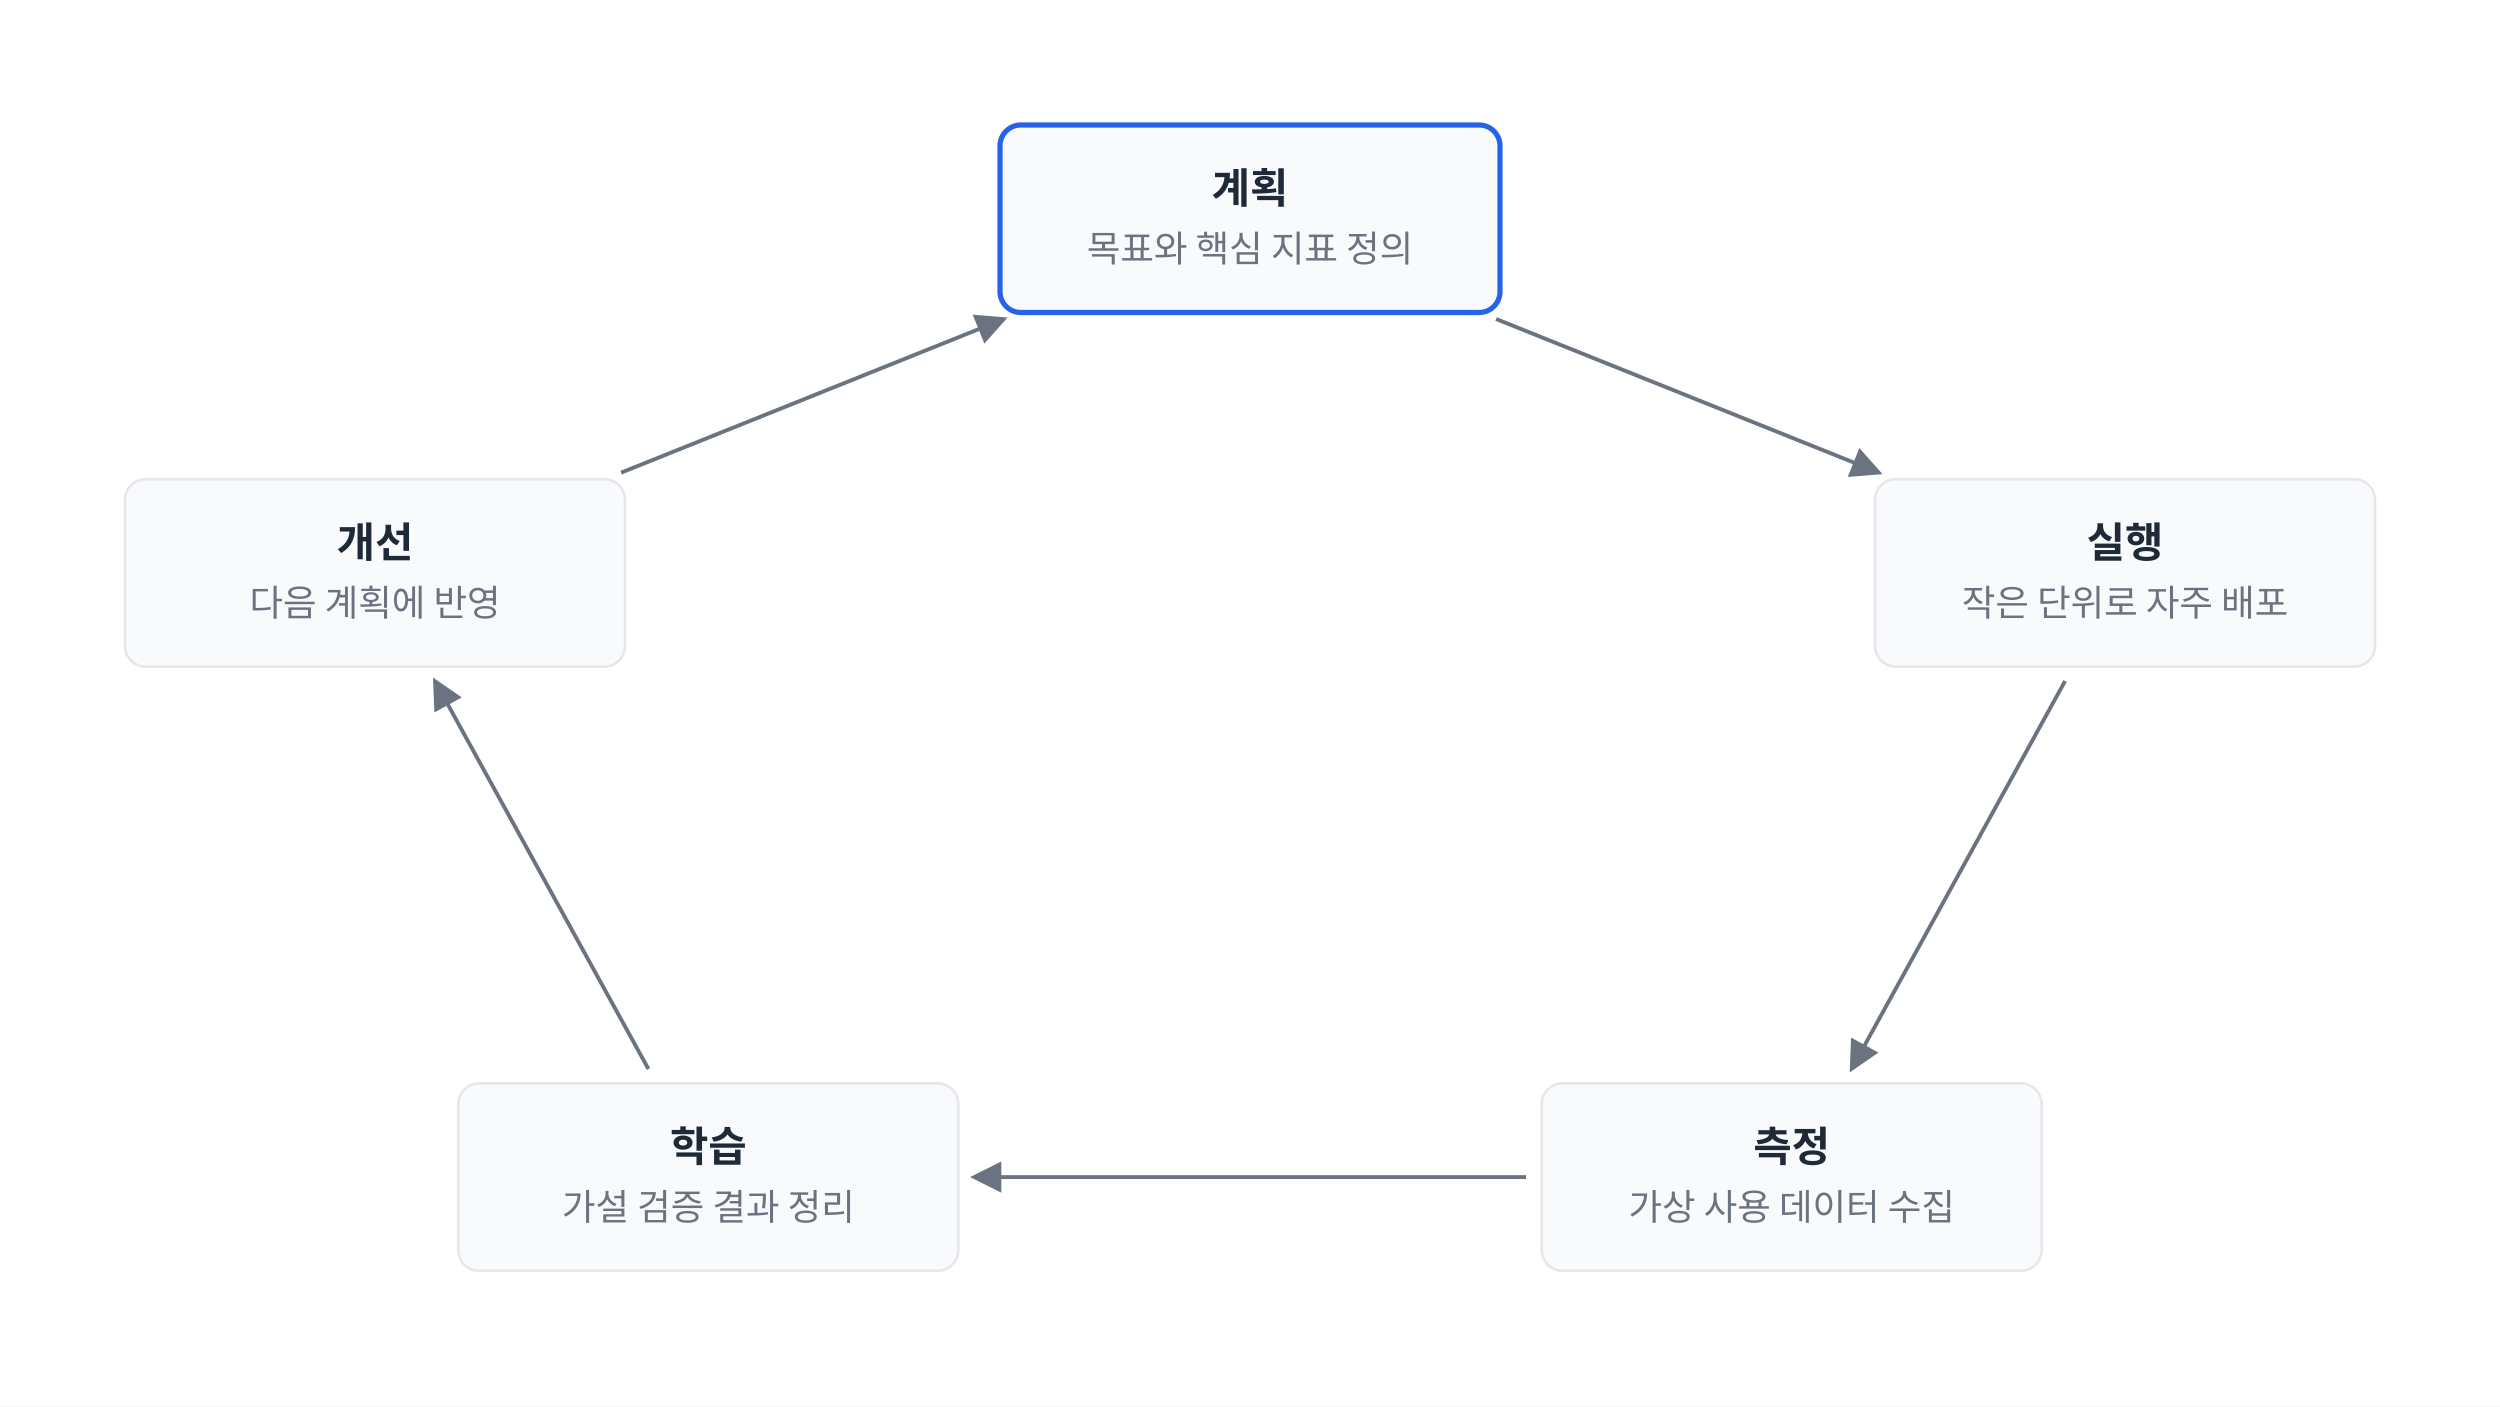
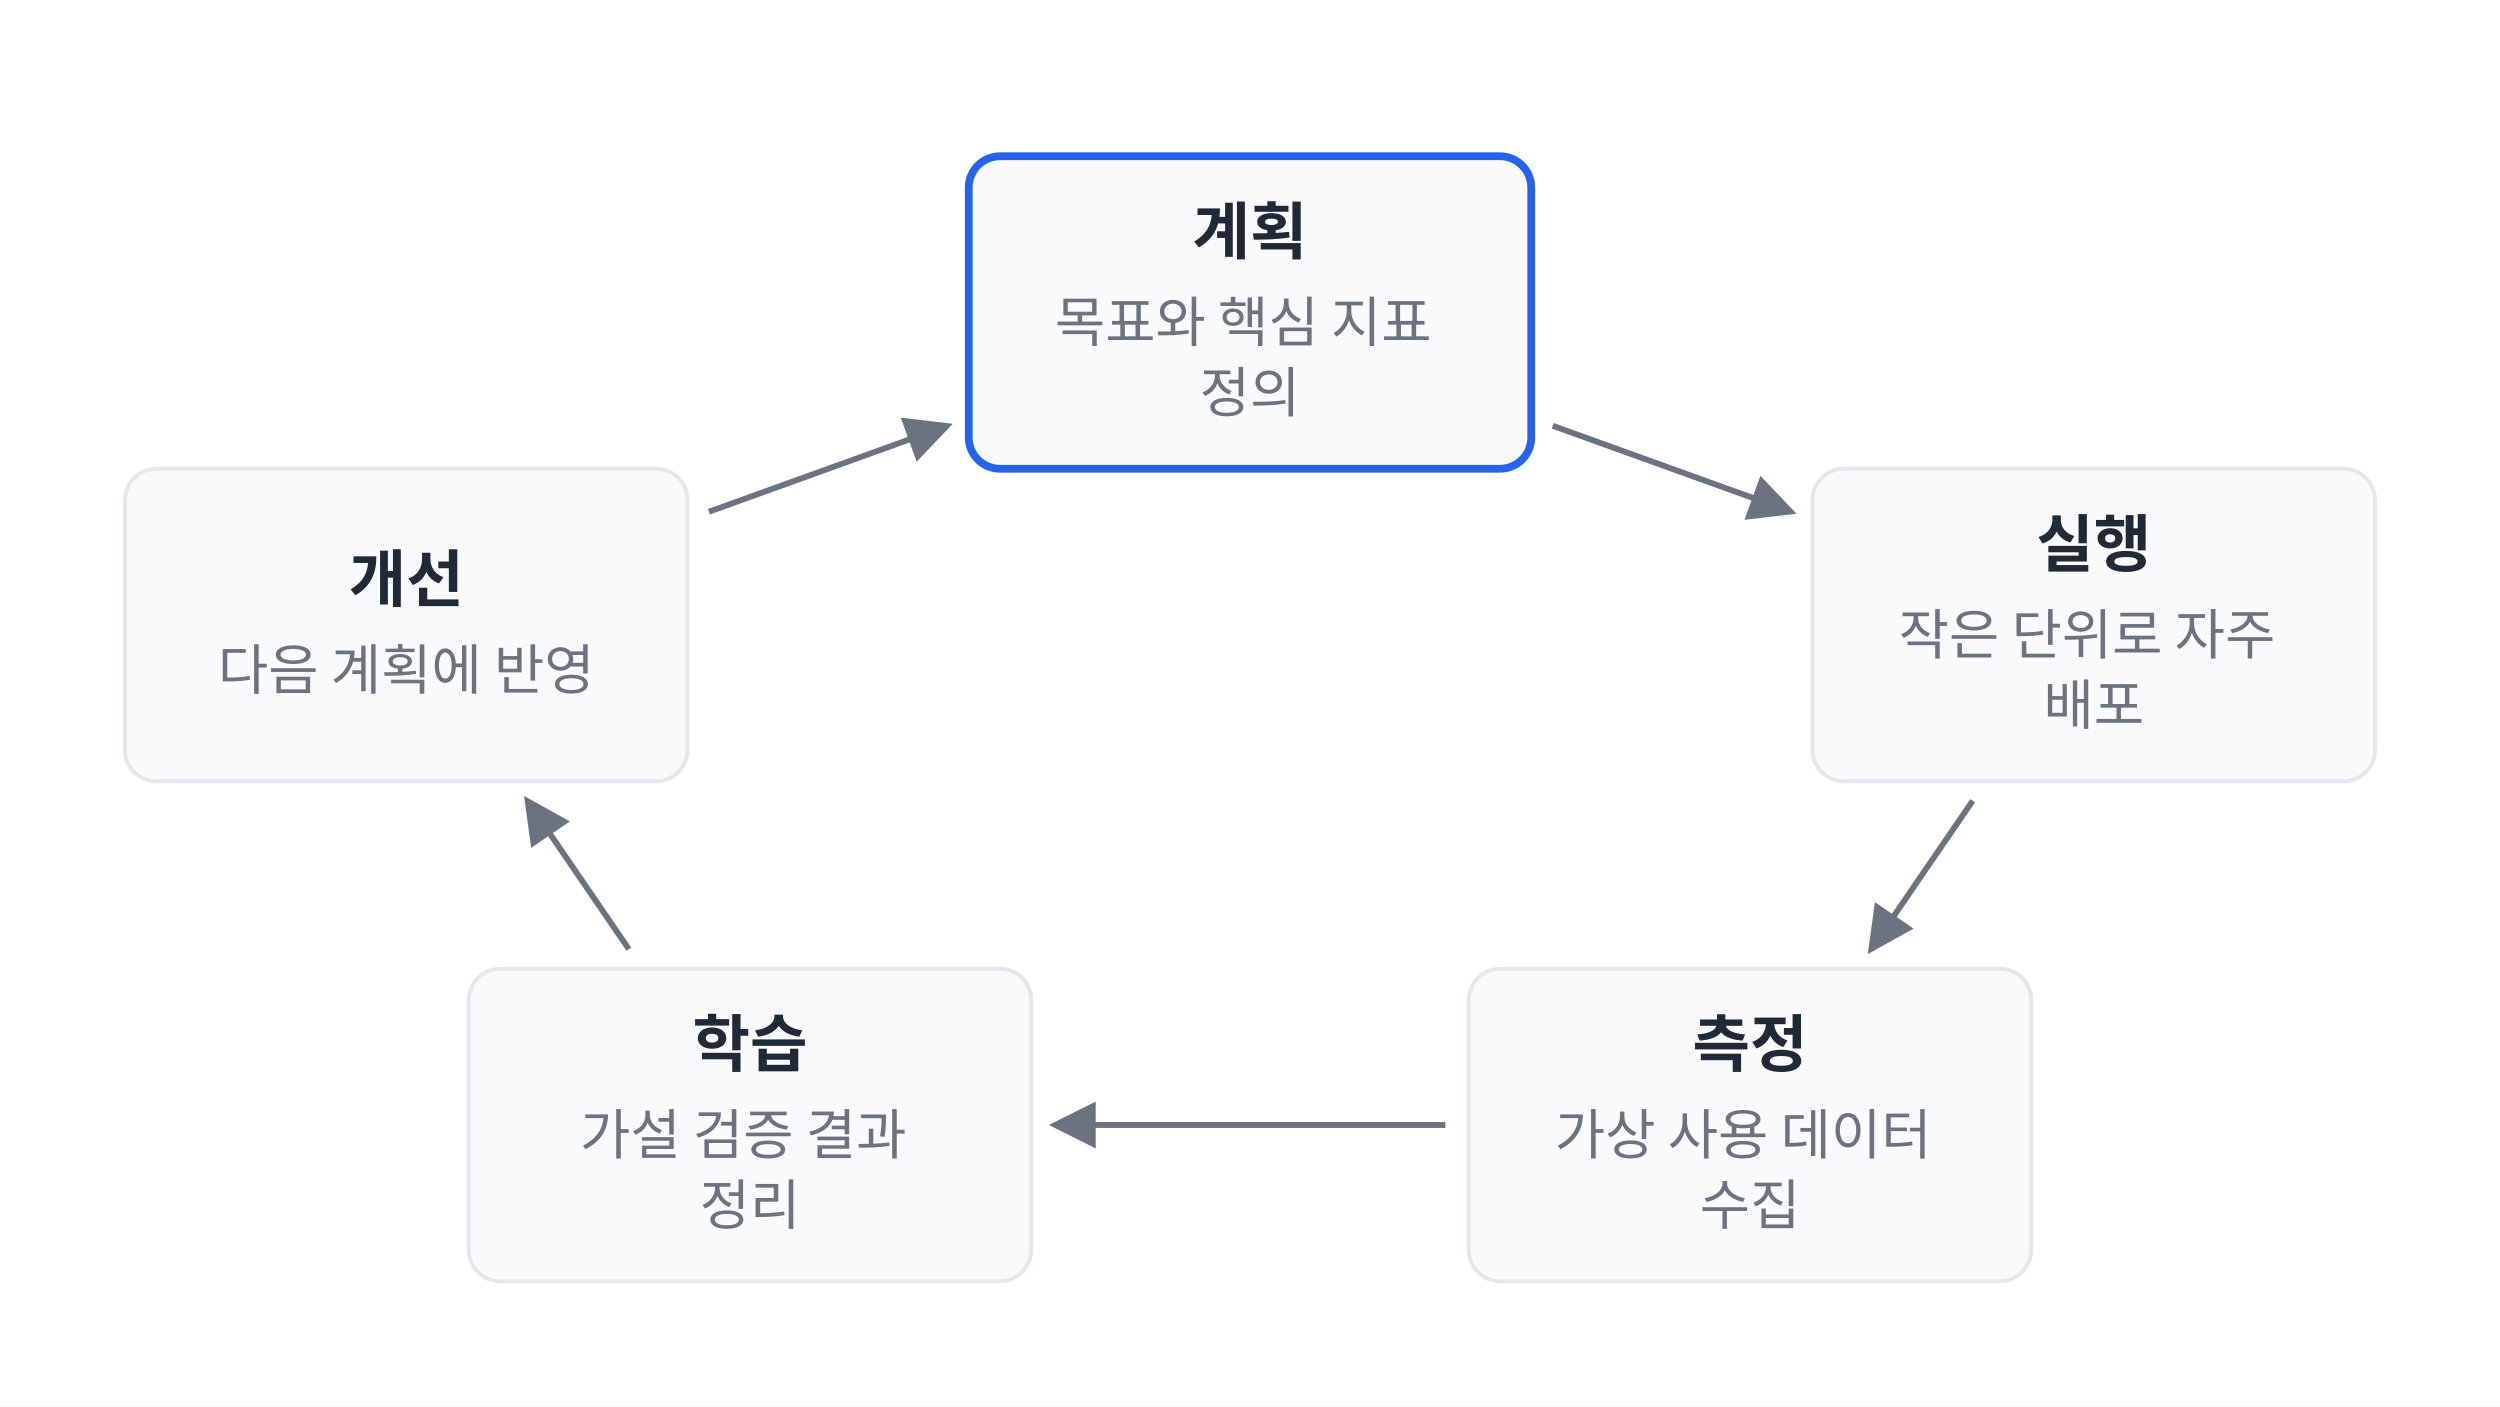
- <svg xmlns="http://www.w3.org/2000/svg" viewBox="0 0 960 540" width="960" height="540" font-family="Pretendard, -apple-system, 'Segoe UI', Roboto, sans-serif">
+ <svg xmlns="http://www.w3.org/2000/svg" viewBox="0 0 640 360" width="640" height="360" font-family="Pretendard, -apple-system, 'Segoe UI', Roboto, sans-serif">
  <defs>
    <marker id="wb-arrow-6B7280" viewBox="0 0 8 8" refX="7" refY="4" markerWidth="8" markerHeight="8" orient="auto">
      <path d="M0 0L8 4L0 8z" fill="#6B7280" />
    </marker>
  </defs>
-   <rect width="960" height="540" fill="#FFFFFF" />
-   <line x1="574.5" y1="122.5" x2="721.5" y2="181.5" stroke="#6B7280" stroke-width="1.5" marker-end="url(#wb-arrow-6B7280)" />
-   <line x1="793" y1="261.5" x2="711" y2="410.5" stroke="#6B7280" stroke-width="1.5" marker-end="url(#wb-arrow-6B7280)" />
-   <line x1="586" y1="452" x2="374" y2="452" stroke="#6B7280" stroke-width="1.5" marker-end="url(#wb-arrow-6B7280)" />
-   <line x1="249" y1="410.5" x2="167" y2="261.5" stroke="#6B7280" stroke-width="1.5" marker-end="url(#wb-arrow-6B7280)" />
-   <line x1="238.5" y1="181.5" x2="385.5" y2="122.5" stroke="#6B7280" stroke-width="1.5" marker-end="url(#wb-arrow-6B7280)" />
-   <rect x="384" y="48" width="192" height="72" rx="8" fill="#F9FAFB" stroke="#2563EB" stroke-width="2" />
+   <rect width="640" height="360" fill="#FFFFFF" />
+   <line x1="397.5" y1="109" x2="458.5" y2="131" stroke="#6B7280" stroke-width="1.5" marker-end="url(#wb-arrow-6B7280)" />
+   <line x1="505" y1="205" x2="479" y2="243" stroke="#6B7280" stroke-width="1.5" marker-end="url(#wb-arrow-6B7280)" />
+   <line x1="370" y1="288" x2="270" y2="288" stroke="#6B7280" stroke-width="1.5" marker-end="url(#wb-arrow-6B7280)" />
+   <line x1="161" y1="243" x2="135" y2="205" stroke="#6B7280" stroke-width="1.5" marker-end="url(#wb-arrow-6B7280)" />
+   <line x1="181.5" y1="131" x2="242.5" y2="109" stroke="#6B7280" stroke-width="1.5" marker-end="url(#wb-arrow-6B7280)" />
+   <rect x="248" y="40" width="144" height="80" rx="8" fill="#F9FAFB" stroke="#2563EB" stroke-width="2" />
  <text font-size="16" font-weight="700" fill="#1F2937" text-anchor="middle">
-     <tspan x="480" y="78">계획</tspan>
+     <tspan x="320" y="65">계획</tspan>
  </text>
  <text font-size="14" font-weight="400" fill="#6B7280" text-anchor="middle">
-     <tspan x="480" y="100.5">목표와 핵심 지표 정의</tspan>
+     <tspan x="320" y="87.5">목표와 핵심 지표</tspan>
+     <tspan x="320" y="105.5">정의</tspan>
  </text>
-   <rect x="720" y="184" width="192" height="72" rx="8" fill="#F9FAFB" stroke="#E5E7EB" stroke-width="1" />
+   <rect x="464" y="120" width="144" height="80" rx="8" fill="#F9FAFB" stroke="#E5E7EB" stroke-width="1" />
  <text font-size="16" font-weight="700" fill="#1F2937" text-anchor="middle">
-     <tspan x="816" y="214">실행</tspan>
+     <tspan x="536" y="145">실행</tspan>
  </text>
  <text font-size="14" font-weight="400" fill="#6B7280" text-anchor="middle">
-     <tspan x="816" y="236.5">작은 단위로 자주 배포</tspan>
+     <tspan x="536" y="167.5">작은 단위로 자주</tspan>
+     <tspan x="536" y="185.5">배포</tspan>
  </text>
-   <rect x="592" y="416" width="192" height="72" rx="8" fill="#F9FAFB" stroke="#E5E7EB" stroke-width="1" />
+   <rect x="376" y="248" width="144" height="80" rx="8" fill="#F9FAFB" stroke="#E5E7EB" stroke-width="1" />
  <text font-size="16" font-weight="700" fill="#1F2937" text-anchor="middle">
-     <tspan x="688" y="446">측정</tspan>
+     <tspan x="448" y="273">측정</tspan>
  </text>
  <text font-size="14" font-weight="400" fill="#6B7280" text-anchor="middle">
-     <tspan x="688" y="468.5">가상 사용 데이터 수집</tspan>
+     <tspan x="448" y="295.5">가상 사용 데이터</tspan>
+     <tspan x="448" y="313.5">수집</tspan>
  </text>
-   <rect x="176" y="416" width="192" height="72" rx="8" fill="#F9FAFB" stroke="#E5E7EB" stroke-width="1" />
+   <rect x="120" y="248" width="144" height="80" rx="8" fill="#F9FAFB" stroke="#E5E7EB" stroke-width="1" />
  <text font-size="16" font-weight="700" fill="#1F2937" text-anchor="middle">
-     <tspan x="272" y="446">학습</tspan>
+     <tspan x="192" y="273">학습</tspan>
  </text>
  <text font-size="14" font-weight="400" fill="#6B7280" text-anchor="middle">
-     <tspan x="272" y="468.5">가설 검증 결과 정리</tspan>
+     <tspan x="192" y="295.5">가설 검증 결과</tspan>
+     <tspan x="192" y="313.5">정리</tspan>
  </text>
-   <rect x="48" y="184" width="192" height="72" rx="8" fill="#F9FAFB" stroke="#E5E7EB" stroke-width="1" />
+   <rect x="32" y="120" width="144" height="80" rx="8" fill="#F9FAFB" stroke="#E5E7EB" stroke-width="1" />
  <text font-size="16" font-weight="700" fill="#1F2937" text-anchor="middle">
-     <tspan x="144" y="214">개선</tspan>
+     <tspan x="104" y="154">개선</tspan>
  </text>
  <text font-size="14" font-weight="400" fill="#6B7280" text-anchor="middle">
-     <tspan x="144" y="236.5">다음 계획에 반영</tspan>
+     <tspan x="104" y="176.5">다음 계획에 반영</tspan>
  </text>
</svg>
